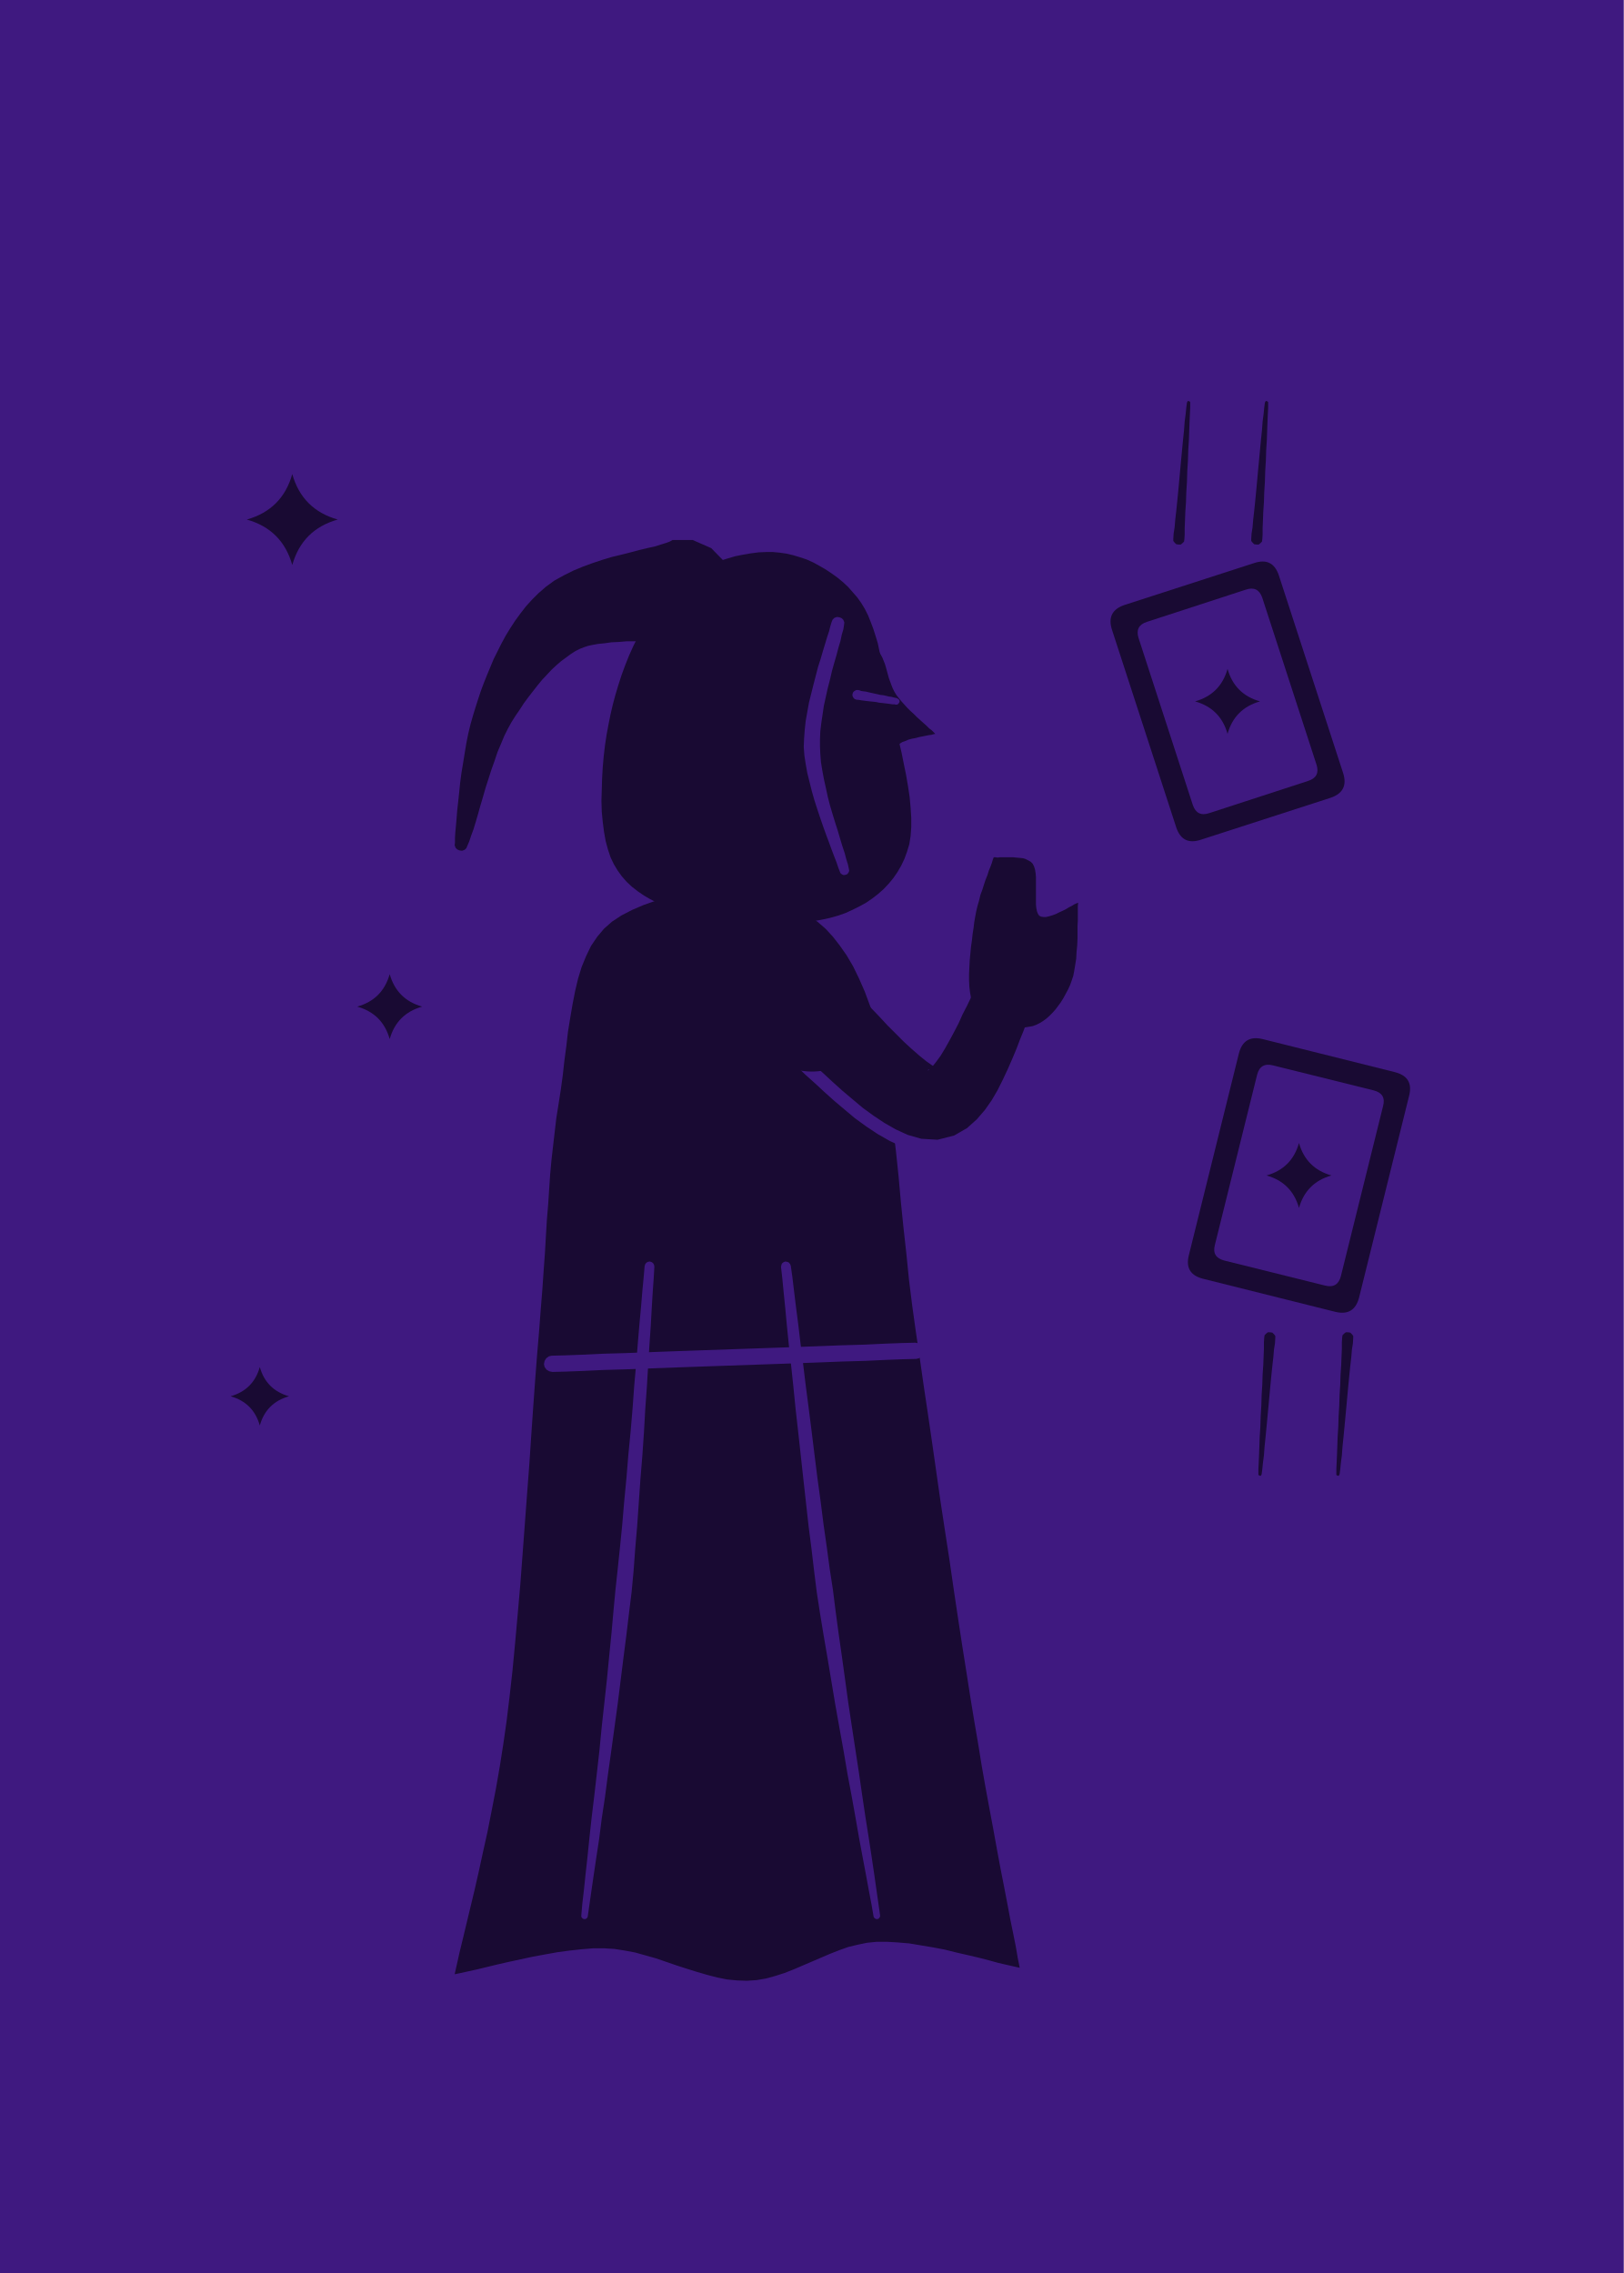
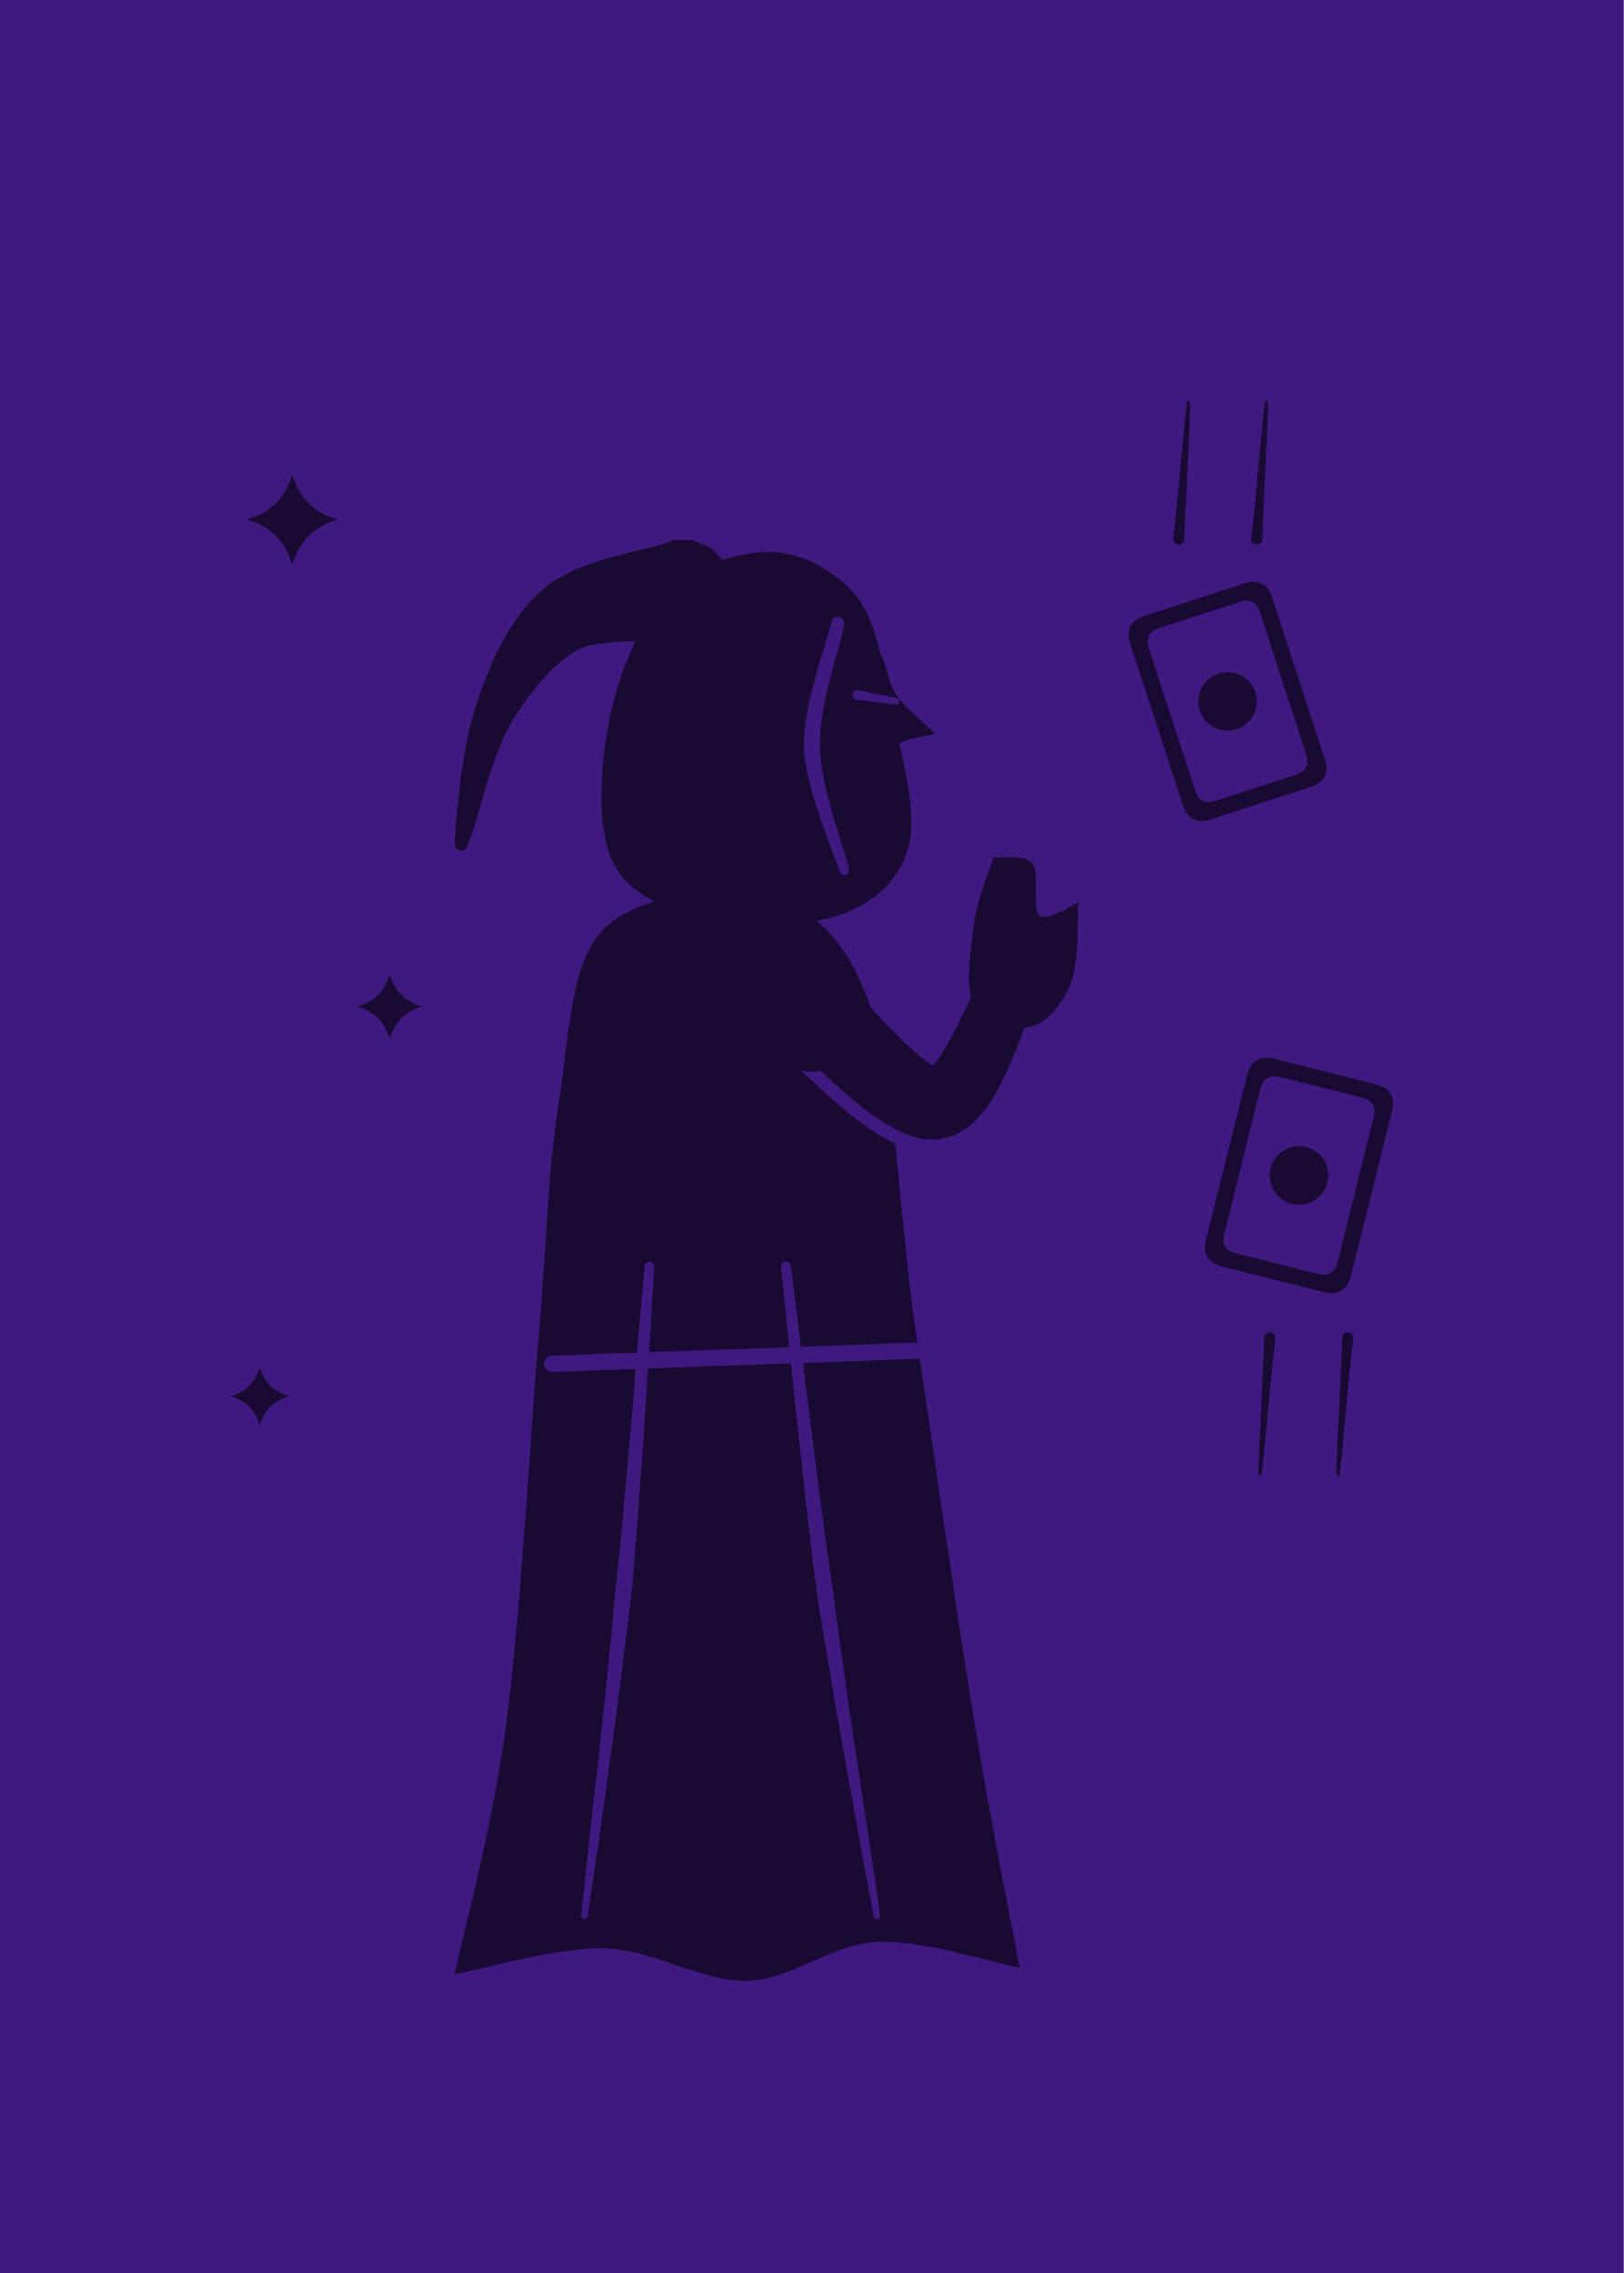
<svg xmlns="http://www.w3.org/2000/svg" viewBox="0 0 500 700">
  <rect width="500" height="700" fill="#3f1980" />
  <g transform="translate(-30 10)">
    <path d="M120 136Q123.08 146.92 134 150Q123.08 153.08 120 164Q116.92 153.08 106 150Q116.92 146.92 120 136Z" fill="#190a33" />
    <path d="M150 290Q152.2 297.8 160 300Q152.2 302.2 150 310Q147.8 302.2 140 300Q147.8 297.8 150 290Z" fill="#190a33" />
    <path d="M110 411Q111.98 418.02 119 420Q111.98 421.98 110 429Q108.02 421.98 101 420Q108.02 418.02 110 411Z" fill="#190a33" />
    <path d="M395.5 114L395.3 115.5L395.1 117.5L394.8 119.8L394.6 122.5L394.3 125.4L394 128.5L393.7 131.7L393.4 134.9L393.1 138.2L392.8 141.4L392.5 144.5L392.2 147.4L391.9 150L391.7 152.4L391.4 154.3L391.3 155.9L391.3 156.6L391.7 157.1L392.2 157.6L392.9 157.7L393.6 157.7L394.1 157.3L394.6 156.8L394.7 156.1L394.8 154.6L394.8 152.6L394.9 150.2L395 147.6L395.2 144.7L395.3 141.6L395.5 138.4L395.6 135.1L395.8 131.8L395.9 128.6L396.1 125.5L396.2 122.6L396.3 119.9L396.4 117.6L396.5 115.6L396.5 114L396.5 113.8L396.4 113.7L396.2 113.6L396 113.5L395.8 113.5L395.7 113.6L395.6 113.8Z" fill="#190a33" />
    <path d="M419.5 114L419.3 115.5L419.1 117.5L418.8 119.8L418.6 122.5L418.3 125.4L418 128.5L417.7 131.7L417.4 134.9L417.1 138.2L416.8 141.4L416.5 144.5L416.2 147.4L415.9 150L415.7 152.4L415.4 154.3L415.3 155.9L415.3 156.6L415.7 157.1L416.2 157.6L416.9 157.7L417.6 157.7L418.1 157.3L418.6 156.8L418.7 156.1L418.8 154.6L418.8 152.6L418.9 150.2L419 147.6L419.2 144.7L419.3 141.6L419.5 138.4L419.6 135.1L419.8 131.8L419.9 128.6L420.1 125.5L420.2 122.6L420.3 119.9L420.4 117.6L420.5 115.6L420.5 114L420.5 113.8L420.4 113.7L420.2 113.6L420 113.5L419.8 113.5L419.7 113.6L419.6 113.8Z" fill="#190a33" />
    <path d="M418.5 444L418.7 442.5L418.9 440.5L419.2 438.2L419.4 435.5L419.7 432.6L420 429.5L420.3 426.3L420.6 423.1L420.9 419.8L421.2 416.6L421.5 413.5L421.8 410.6L422.1 408L422.3 405.6L422.6 403.7L422.7 402.1L422.7 401.4L422.3 400.9L421.8 400.4L421.1 400.3L420.4 400.3L419.9 400.7L419.4 401.2L419.3 401.9L419.2 403.4L419.2 405.4L419.1 407.8L419 410.4L418.8 413.3L418.7 416.4L418.5 419.6L418.4 422.9L418.2 426.2L418.1 429.4L417.9 432.5L417.8 435.4L417.7 438.1L417.6 440.4L417.5 442.4L417.5 444L417.5 444.2L417.6 444.3L417.8 444.4L418 444.5L418.2 444.5L418.3 444.4L418.4 444.2Z" fill="#190a33" />
    <path d="M442.5 444L442.7 442.5L442.9 440.5L443.2 438.2L443.4 435.5L443.7 432.6L444 429.5L444.3 426.3L444.6 423.1L444.9 419.8L445.2 416.6L445.5 413.5L445.8 410.6L446.1 408L446.3 405.6L446.6 403.7L446.7 402.1L446.7 401.4L446.3 400.9L445.8 400.4L445.1 400.3L444.4 400.3L443.9 400.7L443.4 401.2L443.3 401.9L443.2 403.4L443.2 405.4L443.1 407.8L443 410.4L442.8 413.3L442.7 416.4L442.5 419.6L442.4 422.9L442.2 426.2L442.1 429.4L441.9 432.5L441.8 435.4L441.7 438.1L441.6 440.4L441.5 442.4L441.5 444L441.5 444.2L441.6 444.3L441.8 444.4L442 444.5L442.2 444.5L442.3 444.4L442.4 444.2Z" fill="#190a33" />
-     <path d="M376.3 176.3L416.2 163.4Q421.9 161.5 423.8 167.2L443.6 228.1Q445.4 233.8 439.7 235.7L399.8 248.6Q394.1 250.5 392.2 244.8L372.4 183.9Q370.6 178.2 376.3 176.3Z" fill="#3f1980" stroke="#3f1980" stroke-width="8" stroke-linejoin="round" />
-     <path d="M418.8 310.0L459.6 320.2Q465.4 321.7 463.9 327.5L448.5 389.6Q447.0 395.4 441.2 394.0L400.4 383.8Q394.6 382.3 396.1 376.5L411.5 314.4Q413.0 308.6 418.8 310.0Z" fill="#3f1980" stroke="#3f1980" stroke-width="8" stroke-linejoin="round" />
-     <path d="M376.3 176.3L416.2 163.4Q421.9 161.5 423.8 167.2L443.6 228.1Q445.4 233.8 439.7 235.7L399.8 248.6Q394.1 250.5 392.2 244.8L372.4 183.9Q370.6 178.2 376.3 176.3Z" fill="#190a33" />
-     <path d="M418.8 310.0L459.6 320.2Q465.4 321.7 463.9 327.5L448.5 389.6Q447.0 395.4 441.2 394.0L400.4 383.8Q394.6 382.3 396.1 376.5L411.5 314.4Q413.0 308.6 418.8 310.0Z" fill="#190a33" />
-     <path d="M383.2 181.5L413.6 171.6Q417.4 170.3 418.7 174.1L435.4 225.5Q436.6 229.3 432.8 230.5L402.4 240.4Q398.6 241.7 397.3 237.9L380.6 186.5Q379.4 182.7 383.2 181.5Z" fill="#3f1980" />
-     <path d="M422.0 318.1L453.0 325.8Q456.9 326.8 455.9 330.6L442.9 383.0Q441.9 386.9 438.0 385.9L407.0 378.2Q403.1 377.2 404.1 373.4L417.1 321.0Q418.1 317.1 422.0 318.1Z" fill="#3f1980" />
-     <path d="M408 196Q410.2 203.8 418 206Q410.2 208.2 408 216Q405.8 208.2 398 206Q405.8 203.8 408 196Z" fill="#190a33" />
-     <path d="M430 342Q432.2 349.8 440 352Q432.2 354.2 430 362Q427.8 354.2 420 352Q427.8 349.8 430 342Z" fill="#190a33" />
+     <path d="M382.6 179.6L413.0 169.7Q419.7 167.5 421.8 174.2L437.9 223.6Q440.1 230.3 433.4 232.4L403.0 242.3Q396.3 244.5 394.2 237.8L378.1 188.4Q375.9 181.7 382.6 179.6Z" fill="#3f1980" stroke="#3f1980" stroke-width="8" stroke-linejoin="round" />
+     <path d="M382.6 179.6L413.0 169.7Q419.7 167.5 421.8 174.2L437.9 223.6Q440.1 230.3 433.4 232.4L403.0 242.3Q396.3 244.5 394.2 237.8L378.1 188.4Q375.9 181.7 382.6 179.6Z" fill="#190a33" />
+     <path d="M387.0 183.4L411.7 175.4Q416.5 173.8 418.0 178.6L432.2 222.3Q433.8 227.1 429.0 228.6L404.3 236.6Q399.5 238.2 398.0 233.4L383.8 189.7Q382.2 184.9 387.0 183.4Z" fill="#3f1980" />
+     <path d="M399 206a9 9 0 1 0 18 0a9 9 0 1 0 -18 0z" fill="#190a33" />
+     <path d="M422.5 316.1L453.5 323.9Q460.3 325.5 458.6 332.3L446.0 382.8Q444.3 389.6 437.5 387.9L406.5 380.1Q399.7 378.5 401.4 371.7L414.0 321.2Q415.7 314.4 422.5 316.1Z" fill="#3f1980" stroke="#3f1980" stroke-width="8" stroke-linejoin="round" />
+     <path d="M422.5 316.1L453.5 323.9Q460.3 325.5 458.6 332.3L446.0 382.8Q444.3 389.6 437.5 387.9L406.5 380.1Q399.7 378.5 401.4 371.7L414.0 321.2Q415.7 314.4 422.5 316.1Z" fill="#190a33" />
+     <path d="M424.2 321.7L449.4 328.0Q454.2 329.2 453.0 334.0L441.9 378.7Q440.7 383.5 435.8 382.3L410.6 376.0Q405.8 374.8 407.0 370.0L418.1 325.3Q419.3 320.5 424.2 321.7Z" fill="#3f1980" />
+     <path d="M421 352a9 9 0 1 0 18 0a9 9 0 1 0 -18 0z" fill="#190a33" />
    <path d="M237.1 156.3L236.2 156.8L235.1 157.2L233.5 157.7L231.6 158.3L229.3 158.8L226.8 159.4L224.2 160.1L221.4 160.8L218.5 161.5L215.5 162.4L212.5 163.4L209.5 164.5L206.6 165.7L203.6 167.2L200.7 168.8L198.1 170.7L195.8 172.7L193.8 174.7L191.9 176.8L190.2 179L188.6 181.2L187.1 183.5L185.7 185.8L184.4 188.2L183.2 190.6L182 193L181 195.4L180 197.8L179 200.3L178.1 202.7L177.3 205.1L176.5 207.6L175.7 210.2L174.9 213L174.2 215.9L173.6 218.9L173.1 221.9L172.6 225L172.1 228L171.7 231L171.4 234L171.1 236.8L170.8 239.5L170.6 242L170.4 244.3L170.2 246.4L170.1 248.1L170.1 249.5L170 250.3L170.3 251.1L170.8 251.6L171.5 251.9L172.3 252L173.1 251.7L173.6 251.2L173.9 250.5L174.5 249.1L175.1 247.3L175.8 245.4L176.5 243.1L177.2 240.7L177.9 238.2L178.7 235.5L179.5 232.7L180.4 229.9L181.3 227.1L182.3 224.3L183.2 221.6L184.3 219L185.3 216.6L186.4 214.4L187.5 212.4L188.7 210.5L190 208.6L191.3 206.6L192.7 204.7L194.1 202.9L195.5 201.1L196.9 199.4L198.4 197.8L199.8 196.3L201.3 194.9L202.8 193.6L204.3 192.5L205.8 191.4L207.2 190.5L208.6 189.8L209.9 189.3L211.1 188.9L212.5 188.6L214.2 188.3L216.2 188.1L218.3 187.8L220.6 187.7L222.9 187.5L225.4 187.5L227.8 187.5L230.2 187.5L232.5 187.5L234.8 187.6L237 187.7L239.1 187.7L241.2 187.7L242.9 187.7L248.7 185.4L253.2 181L255.7 175.3L255.7 169.1L253.4 163.3L249 158.8L243.3 156.3Z" fill="#190a33" />
    <path d="M344 596L342.2 595.6L340 595.1L337.4 594.5L334.5 593.7L331.4 592.9L328 592.1L324.5 591.3L320.9 590.4L317.2 589.7L313.6 589.1L310 588.5L306.5 588.2L303.1 588L300 588L297 588.3L294.1 588.9L291.2 589.6L288.4 590.6L285.6 591.7L282.8 592.9L280 594.1L277.2 595.3L274.4 596.5L271.6 597.6L268.8 598.5L265.9 599.3L263 599.8L260 600L257 599.9L253.9 599.6L250.9 599L247.8 598.2L244.7 597.3L241.5 596.3L238.4 595.3L235.2 594.2L232 593.1L228.8 592.2L225.6 591.3L222.4 590.7L219.2 590.2L216 590L212.7 590L209.1 590.3L205.4 590.7L201.7 591.2L197.8 591.9L194 592.6L190.3 593.4L186.6 594.2L183.1 595L179.8 595.8L176.9 596.5L174.2 597.1L171.9 597.6L170 598L170.7 594.9L171.5 591.3L172.5 587.2L173.6 582.6L174.8 577.6L176.1 572.2L177.4 566.5L178.7 560.5L180.1 554.2L181.4 547.6L182.7 540.9L183.9 534L185 527L186 520L186.9 512.6L187.8 504.6L188.6 496.2L189.4 487.3L190.2 478.2L190.9 468.9L191.6 459.5L192.3 450.1L193 440.9L193.6 431.9L194.2 423.2L194.8 414.9L195.4 407.1L196 400L196.5 393.4L197 387.2L197.4 381.4L197.8 375.9L198.1 370.7L198.4 365.7L198.8 360.9L199.1 356.3L199.4 351.8L199.8 347.4L200.3 343L200.8 338.7L201.3 334.4L202 330L202.7 325.5L203.3 321.1L203.8 316.6L204.4 312.1L204.9 307.7L205.6 303.4L206.3 299.3L207.1 295.2L208 291.4L209.1 287.8L210.5 284.4L212 281.3L213.9 278.5L216 276L218.5 273.8L221.4 271.9L224.7 270.2L228.2 268.7L231.9 267.4L235.9 266.3L239.9 265.5L243.9 264.9L248 264.5L252 264.4L255.8 264.4L259.5 264.7L262.9 265.3L266 266L268.9 266.9L271.7 268L274.4 269.2L277 270.6L279.5 272.2L281.9 274L284.3 276.1L286.5 278.5L288.6 281.2L290.7 284.2L292.7 287.6L294.5 291.3L296.3 295.4L298 300L299.5 305.1L300.9 310.6L302.1 316.7L303.2 323.2L304.2 330L305 337.2L305.9 344.6L306.7 352.3L307.4 360.1L308.2 368L309.1 376.1L309.9 384.1L310.9 392.1L312 400L313.2 408.1L314.4 416.5L315.7 425.2L317 434.1L318.3 443.2L319.6 452.3L321 461.5L322.4 470.6L323.7 479.6L325 488.3L326.3 496.8L327.6 505L328.8 512.7L330 520L331.2 527L332.3 533.8L333.5 540.6L334.7 547.1L335.9 553.5L337 559.6L338.1 565.5L339.2 571.1L340.2 576.3L341.1 581.1L342 585.5L342.8 589.5L343.4 593L344 596Z" fill="#190a33" />
    <path d="M218 210L218.7 207L219.5 204L220.4 201L221.4 197.9L222.5 194.9L223.7 191.9L225 189L226.4 186.2L227.8 183.4L229.3 180.8L230.9 178.3L232.5 176L234.2 173.9L236 172L237.9 170.3L239.9 168.7L242 167.2L244.3 165.9L246.6 164.7L249 163.7L251.5 162.8L254 162L256.4 161.3L258.9 160.8L261.3 160.4L263.6 160.1L265.9 160L268 160L270.1 160.2L272.2 160.5L274.3 161L276.3 161.6L278.4 162.3L280.4 163.2L282.4 164.3L284.3 165.4L286.1 166.6L287.9 167.9L289.6 169.3L291.2 170.8L292.6 172.4L294 174L295.2 175.7L296.3 177.5L297.3 179.5L298.1 181.5L298.9 183.6L299.6 185.8L300.3 188.1L300.8 190.5L301.4 192.9L301.9 195.5L302.4 198L302.9 200.6L303.4 203.3L304 206L304.6 208.8L305.3 211.8L306.1 215L306.8 218.3L307.6 221.7L308.3 225.2L309 228.6L309.6 232.1L310.1 235.4L310.4 238.7L310.6 241.8L310.6 244.8L310.4 247.5L310 250L309.3 252.3L308.5 254.5L307.5 256.6L306.4 258.5L305.1 260.4L303.7 262.1L302.1 263.8L300.4 265.3L298.6 266.7L296.7 268L294.7 269.1L292.5 270.2L290.3 271.2L288 272L285.5 272.7L282.7 273.3L279.7 273.8L276.5 274.1L273.2 274.4L269.7 274.5L266.3 274.5L262.8 274.4L259.3 274.2L255.9 274L252.6 273.6L249.5 273.1L246.6 272.6L244 272L241.5 271.3L239.1 270.6L236.8 269.8L234.5 268.9L232.3 268L230.2 266.9L228.3 265.8L226.4 264.5L224.6 263.1L223 261.6L221.5 259.9L220.2 258.1L219 256.1L218 254L217.2 251.6L216.5 249L216 246.2L215.6 243.1L215.3 240L215.2 236.6L215.3 233.3L215.4 229.8L215.6 226.3L215.9 222.9L216.3 219.5L216.8 216.2L217.4 213Z" fill="#190a33" />
    <path d="M318 216L317.5 216.1L316.8 216.3L316 216.4L315 216.6L314 216.8L313 217L311.9 217.3L310.8 217.5L309.7 217.8L308.8 218.2L307.9 218.5L307.1 219L306.5 219.5L306 220L305.7 220.6L305.6 221.3L305.6 222.2L305.8 223L306 223.9L306.3 224.9L306.6 225.9L307 226.9L307.3 227.8L307.6 228.8L307.8 229.7L308 230.5L308.1 231.3L308 232L307.8 232.6L307.5 233.1L307.1 233.6L306.6 234L306.1 234.4L305.6 234.8L305 235.1L304.4 235.5L303.9 235.8L303.4 236.2L302.9 236.6L302.5 237L302.2 237.5L302 238L301.9 238.6L302 239.2L302.2 239.9L302.5 240.6L302.9 241.3L303.2 242L303.6 242.8L304 243.5L304.3 244.3L304.5 245L304.6 245.8L304.6 246.5L304.4 247.3L304 248L303.4 248.8L302.6 249.7L301.7 250.6L300.6 251.7L299.4 252.7L298.1 253.8L296.8 254.8L295.4 255.7L294 256.5L292.7 257.2L291.4 257.7L290.1 258L289 258.1L288 258L287.1 257.7L286.1 257.2L285.1 256.7L284.2 256L283.2 255.2L282.3 254.2L281.5 253.1L280.7 251.8L280 250.4L279.4 248.7L278.8 246.9L278.4 244.8L278.1 242.5L278 240L278 237L278.1 233.5L278.4 229.4L278.8 225L279.3 220.3L279.9 215.4L280.5 210.5L281.2 205.7L282 201L282.8 196.6L283.6 192.6L284.4 189.1L285.2 186.2L286 184L286.8 182.5L287.8 181.5L288.7 181L289.8 181L290.9 181.2L292 181.8L293.1 182.6L294.2 183.6L295.3 184.7L296.4 185.9L297.4 187.1L298.4 188.2L299.2 189.2L300 190L300.7 190.8L301.2 191.6L301.7 192.5L302.1 193.5L302.5 194.5L302.8 195.5L303.1 196.6L303.4 197.7L303.7 198.8L304.1 199.9L304.5 201L304.9 202L305.4 203L306 204L306.7 204.9L307.5 205.9L308.4 206.9L309.3 207.9L310.3 208.9L311.4 209.9L312.4 210.9L313.4 211.8L314.4 212.7L315.3 213.5L316.1 214.3L316.9 214.9L317.5 215.5L318 216Z" fill="#190a33" />
    <path d="M286.1 181.5L285.7 182.8L285.3 184.4L284.7 186.2L284.1 188.2L283.4 190.5L282.7 192.9L281.9 195.4L281.2 198.1L280.5 200.8L279.8 203.6L279.1 206.4L278.6 209.2L278.1 212L277.8 214.8L277.6 217.5L277.5 220.1L277.7 222.7L278.1 225.3L278.6 228.1L279.3 230.9L280 233.7L280.8 236.5L281.7 239.3L282.6 242L283.5 244.6L284.4 247.1L285.3 249.5L286.1 251.7L286.9 253.8L287.6 255.6L288.1 257.1L288.6 258.4L288.8 258.9L289.3 259.3L289.8 259.5L290.4 259.4L290.9 259.2L291.3 258.7L291.5 258.2L291.4 257.6L291.1 256.2L290.6 254.6L290.1 252.7L289.4 250.6L288.7 248.3L288 245.9L287.2 243.4L286.4 240.8L285.6 238.1L284.9 235.4L284.3 232.6L283.7 229.9L283.2 227.2L282.8 224.7L282.6 222.2L282.5 219.9L282.5 217.7L282.6 215.2L282.9 212.7L283.3 210L283.7 207.3L284.3 204.6L284.9 201.9L285.6 199.2L286.2 196.6L286.9 194.1L287.6 191.7L288.2 189.4L288.8 187.4L289.2 185.5L289.7 183.8L289.9 182.5L290 181.7L289.7 180.9L289.2 180.4L288.5 180.1L287.7 180L286.9 180.3L286.4 180.8Z" fill="#3f1980" />
    <path d="M293.8 205.5L294.2 205.5L294.8 205.6L295.4 205.7L296.2 205.8L297 205.9L297.9 206L298.9 206.1L299.8 206.2L300.7 206.4L301.7 206.5L302.5 206.6L303.4 206.7L304.1 206.8L304.8 206.9L305.4 206.9L305.8 207L306.2 207L306.6 206.8L306.8 206.5L307 206.2L307 205.8L306.8 205.4L306.5 205.2L306.2 205L305.7 204.9L305.2 204.8L304.5 204.6L303.7 204.5L302.9 204.3L302 204.1L301.1 204L300.2 203.8L299.3 203.6L298.4 203.4L297.5 203.2L296.7 203L295.9 202.9L295.2 202.8L294.7 202.6L294.2 202.5L293.7 202.5L293.1 202.8L292.7 203.2L292.5 203.8L292.5 204.3L292.8 204.9L293.2 205.3Z" fill="#3f1980" />
    <path d="M228.5 379.9L228.2 383.4L227.8 387.6L227.4 392.4L226.9 397.8L226.4 403.7L225.9 410L225.3 416.7L224.8 423.6L224.2 430.7L223.5 437.9L222.9 445.2L222.2 452.5L221.6 459.6L220.9 466.6L220.2 473.3L219.5 479.8L218.9 486.2L218.3 492.9L217.6 499.9L216.9 507.1L216.1 514.4L215.3 521.7L214.6 528.9L213.8 536L213 543L212.2 549.6L211.5 556L210.9 561.9L210.3 567.3L209.8 572.1L209.3 576.4L209 579.9L209 580.3L209.2 580.6L209.5 580.9L209.9 581L210.3 581L210.6 580.8L210.9 580.5L211 580.1L211.5 576.6L212.1 572.4L212.8 567.6L213.6 562.2L214.5 556.3L215.3 550L216.3 543.4L217.2 536.5L218.2 529.4L219.2 522.1L220.2 514.8L221.1 507.6L222 500.4L222.9 493.4L223.7 486.7L224.5 480.2L225.1 473.8L225.6 467L226.2 460L226.7 452.8L227.2 445.6L227.8 438.3L228.3 431L228.7 423.9L229.2 417L229.6 410.3L230 404L230.4 398.1L230.7 392.7L231 387.8L231.3 383.6L231.5 380.1L231.4 379.5L231.1 379L230.7 378.7L230.1 378.5L229.5 378.6L229 378.9L228.7 379.3Z" fill="#3f1980" />
    <path d="M270.5 380.2L270.9 383.7L271.3 387.9L271.8 392.8L272.3 398.2L272.9 404.1L273.6 410.4L274.3 417L275 424L275.8 431.1L276.6 438.4L277.4 445.7L278.2 452.9L279 460.1L279.9 467.1L280.7 473.9L281.5 480.3L282.5 486.8L283.6 493.5L284.8 500.5L286 507.7L287.2 514.9L288.5 522.2L289.8 529.4L291 536.5L292.3 543.4L293.5 550.1L294.6 556.4L295.7 562.3L296.7 567.6L297.6 572.5L298.4 576.7L299 580.2L299.1 580.5L299.4 580.8L299.8 581L300.2 581L300.5 580.9L300.8 580.6L301 580.2L301 579.8L300.5 576.3L299.9 572.1L299.2 567.2L298.4 561.8L297.5 555.9L296.5 549.6L295.5 542.9L294.5 536L293.4 528.8L292.3 521.6L291.2 514.3L290.2 507L289.2 499.8L288.2 492.8L287.3 486.1L286.5 479.7L285.5 473.2L284.6 466.5L283.6 459.5L282.7 452.4L281.7 445.1L280.8 437.9L279.9 430.6L279 423.5L278.1 416.6L277.3 410L276.5 403.7L275.8 397.8L275.1 392.4L274.5 387.5L274 383.3L273.5 379.8L273.3 379.3L272.9 378.8L272.4 378.6L271.8 378.5L271.3 378.7L270.8 379.1L270.6 379.6Z" fill="#3f1980" />
    <path d="M200.1 412.5L204.2 412.4L209.5 412.2L215.8 411.9L222.8 411.7L230.6 411.4L238.8 411.1L247.4 410.8L256.1 410.5L264.8 410.2L273.4 409.9L281.6 409.6L289.3 409.3L296.4 409.1L302.7 408.8L308 408.6L312.1 408.5L313 408.3L313.8 407.7L314.3 406.9L314.5 405.9L314.3 405L313.7 404.2L312.9 403.7L311.9 403.5L307.8 403.6L302.5 403.8L296.2 404.1L289.2 404.3L281.4 404.6L273.2 404.9L264.6 405.2L255.9 405.5L247.2 405.8L238.6 406.1L230.4 406.4L222.7 406.7L215.6 406.9L209.3 407.2L204 407.4L199.9 407.5L199 407.7L198.2 408.3L197.7 409.1L197.5 410.1L197.7 411L198.3 411.8L199.1 412.3Z" fill="#3f1980" />
    <mask id="root1" maskUnits="userSpaceOnUse" x="-100" y="-100" width="700" height="900">
      <rect x="-100" y="-100" width="700" height="900" fill="#fff" />
      <circle cx="280" cy="300" r="20" fill="#000" />
    </mask>
    <g mask="url(#root1)">
      <path d="M271.5 309.9L272.7 310.7L274.2 311.9L276.1 313.6L278.3 315.7L280.8 318.1L283.6 320.6L286.4 323.2L289.4 325.9L292.6 328.6L295.7 331.2L299 333.6L302.3 335.8L305.8 337.8L309.5 339.5L313.7 340.7L318.7 341L323.8 339.7L327.8 337.4L330.8 334.7L333.3 331.8L335.4 328.8L337.2 325.7L338.8 322.5L340.3 319.3L341.7 316.1L343 313L344.1 310.1L345.2 307.4L346.1 304.9L346.8 302.9L347.4 301.5L347.8 300.4L348.9 297.1L348.7 293.6L347.1 290.5L344.4 288.2L341.1 287.1L337.6 287.3L334.5 288.9L332.2 291.6L331.2 293.1L330 295.2L328.9 297.4L327.7 299.9L326.4 302.4L325.2 305.1L323.8 307.8L322.4 310.4L321 312.9L319.6 315.2L318.2 317.1L317 318.6L316 319.5L315.6 319.7L315.9 319.4L317.3 319L318.3 318.9L318 318.7L316.9 318L315.2 316.8L313.1 315.1L310.8 313.1L308.3 310.8L305.8 308.3L303.3 305.8L300.8 303.1L298.4 300.6L296.1 298.1L293.9 295.7L291.9 293.6L290 291.6L288.5 290.1L284 287.6L279 287L274.1 288.4L270.1 291.5L267.6 296L267 301L268.4 305.9Z" fill="#3f1980" stroke="#3f1980" stroke-width="8" stroke-linejoin="round" />
      <path d="M336 254L336.5 254L337.2 254.1L338 254L338.8 254L339.8 254L340.8 254L341.9 254L342.9 254.1L344 254.2L345 254.3L345.9 254.6L346.7 255L347.4 255.4L348 256L348.4 256.8L348.7 257.7L348.9 258.9L349 260.1L349 261.5L349 262.9L349 264.4L349 265.8L349 267.2L349 268.5L349.1 269.6L349.3 270.6L349.6 271.4L350 272L350.6 272.3L351.3 272.4L352.1 272.4L353 272.2L354 271.9L355.1 271.5L356.1 271L357.2 270.5L358.2 270L359.2 269.4L360 269L360.8 268.5L361.5 268.2L362 268L361.9 269L361.9 270.3L361.9 271.7L361.9 273.4L361.8 275.2L361.8 277.1L361.8 279.1L361.7 281.2L361.5 283.2L361.4 285.2L361.1 287.1L360.8 288.9L360.5 290.5L360 292L359.5 293.4L358.9 294.7L358.2 296L357.5 297.3L356.7 298.6L355.9 299.7L355 300.9L354.1 301.9L353.1 302.9L352.2 303.7L351.1 304.5L350.1 305.1L349.1 305.6L348 306L346.9 306.2L345.6 306.4L344.2 306.4L342.8 306.3L341.3 306.2L339.8 305.9L338.3 305.5L336.8 305L335.3 304.4L334 303.8L332.8 303L331.7 302.1L330.7 301.1L330 300L329.4 298.7L329 297.3L328.7 295.6L328.5 293.9L328.4 291.9L328.4 289.9L328.5 287.9L328.6 285.8L328.8 283.7L329 281.6L329.3 279.5L329.5 277.6L329.8 275.7L330 274L330.3 272.3L330.6 270.7L331 269L331.5 267.3L331.9 265.6L332.5 264L333 262.4L333.5 260.9L334.1 259.4L334.5 258.1L335 256.9L335.4 255.8L335.7 254.8L336 254Z" fill="#3f1980" stroke="#3f1980" stroke-width="8" stroke-linejoin="round" />
    </g>
    <path d="M271.5 309.9L272.7 310.7L274.2 311.9L276.1 313.6L278.3 315.7L280.8 318.1L283.6 320.6L286.4 323.2L289.4 325.9L292.6 328.6L295.7 331.2L299 333.6L302.3 335.8L305.8 337.8L309.5 339.5L313.7 340.7L318.7 341L323.8 339.7L327.8 337.4L330.8 334.7L333.3 331.8L335.4 328.8L337.2 325.7L338.8 322.5L340.3 319.3L341.7 316.1L343 313L344.1 310.1L345.2 307.4L346.1 304.9L346.8 302.9L347.4 301.5L347.8 300.4L348.9 297.1L348.7 293.6L347.1 290.5L344.4 288.2L341.1 287.1L337.6 287.3L334.5 288.9L332.2 291.6L331.2 293.1L330 295.2L328.9 297.4L327.7 299.9L326.4 302.4L325.2 305.1L323.8 307.8L322.4 310.4L321 312.9L319.6 315.2L318.2 317.1L317 318.6L316 319.5L315.6 319.7L315.9 319.4L317.3 319L318.3 318.9L318 318.7L316.9 318L315.2 316.8L313.1 315.1L310.8 313.1L308.3 310.8L305.8 308.3L303.3 305.8L300.8 303.1L298.4 300.6L296.1 298.1L293.9 295.7L291.9 293.6L290 291.6L288.5 290.1L284 287.6L279 287L274.1 288.4L270.1 291.5L267.6 296L267 301L268.4 305.9Z" fill="#190a33" />
    <path d="M336 254L336.5 254L337.2 254.1L338 254L338.8 254L339.8 254L340.8 254L341.9 254L342.9 254.1L344 254.2L345 254.3L345.9 254.6L346.7 255L347.4 255.4L348 256L348.4 256.8L348.7 257.7L348.9 258.9L349 260.1L349 261.5L349 262.9L349 264.4L349 265.8L349 267.2L349 268.5L349.1 269.6L349.3 270.6L349.6 271.4L350 272L350.6 272.3L351.3 272.4L352.1 272.4L353 272.2L354 271.9L355.1 271.5L356.1 271L357.2 270.5L358.2 270L359.2 269.4L360 269L360.8 268.5L361.5 268.2L362 268L361.9 269L361.9 270.3L361.9 271.7L361.9 273.4L361.8 275.2L361.8 277.1L361.8 279.1L361.7 281.2L361.5 283.2L361.4 285.2L361.1 287.1L360.8 288.9L360.5 290.5L360 292L359.5 293.4L358.9 294.7L358.2 296L357.5 297.3L356.7 298.6L355.9 299.7L355 300.9L354.1 301.9L353.1 302.9L352.2 303.7L351.1 304.5L350.1 305.1L349.1 305.6L348 306L346.9 306.2L345.6 306.4L344.2 306.4L342.8 306.3L341.3 306.2L339.8 305.9L338.3 305.5L336.8 305L335.3 304.4L334 303.8L332.8 303L331.7 302.1L330.7 301.1L330 300L329.4 298.7L329 297.3L328.7 295.6L328.5 293.9L328.4 291.9L328.4 289.9L328.5 287.9L328.6 285.8L328.8 283.7L329 281.6L329.3 279.5L329.5 277.6L329.8 275.7L330 274L330.3 272.3L330.6 270.7L331 269L331.5 267.3L331.9 265.6L332.5 264L333 262.4L333.5 260.9L334.1 259.4L334.5 258.1L335 256.9L335.4 255.8L335.7 254.8L336 254Z" fill="#190a33" />
  </g>
</svg>
